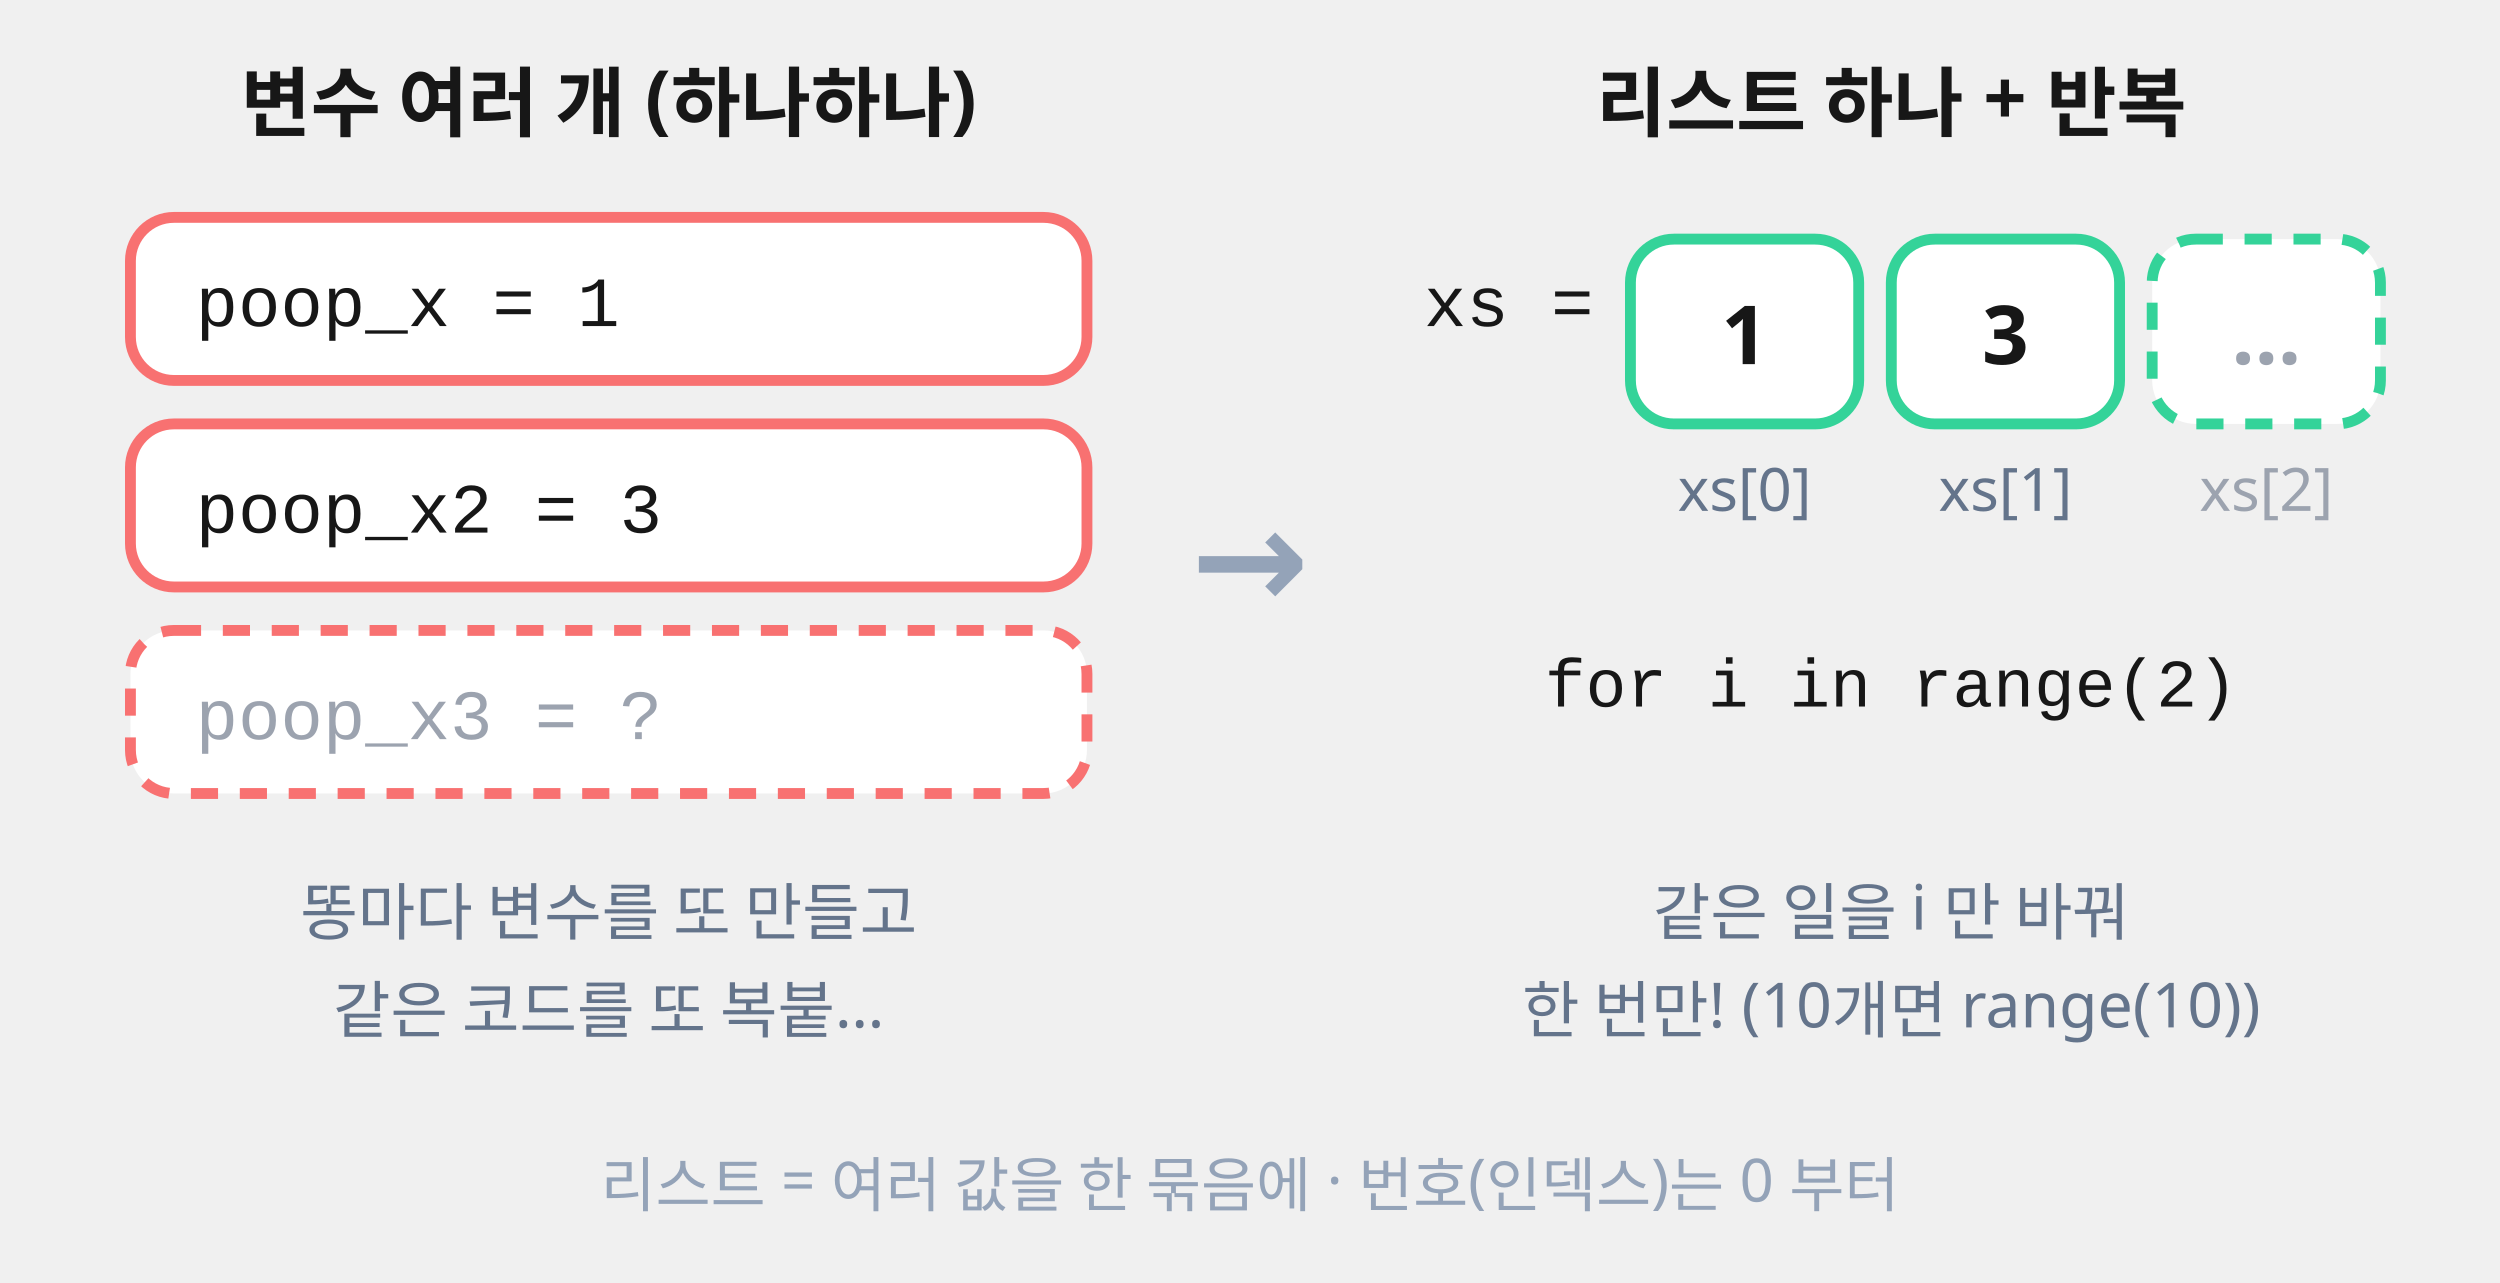
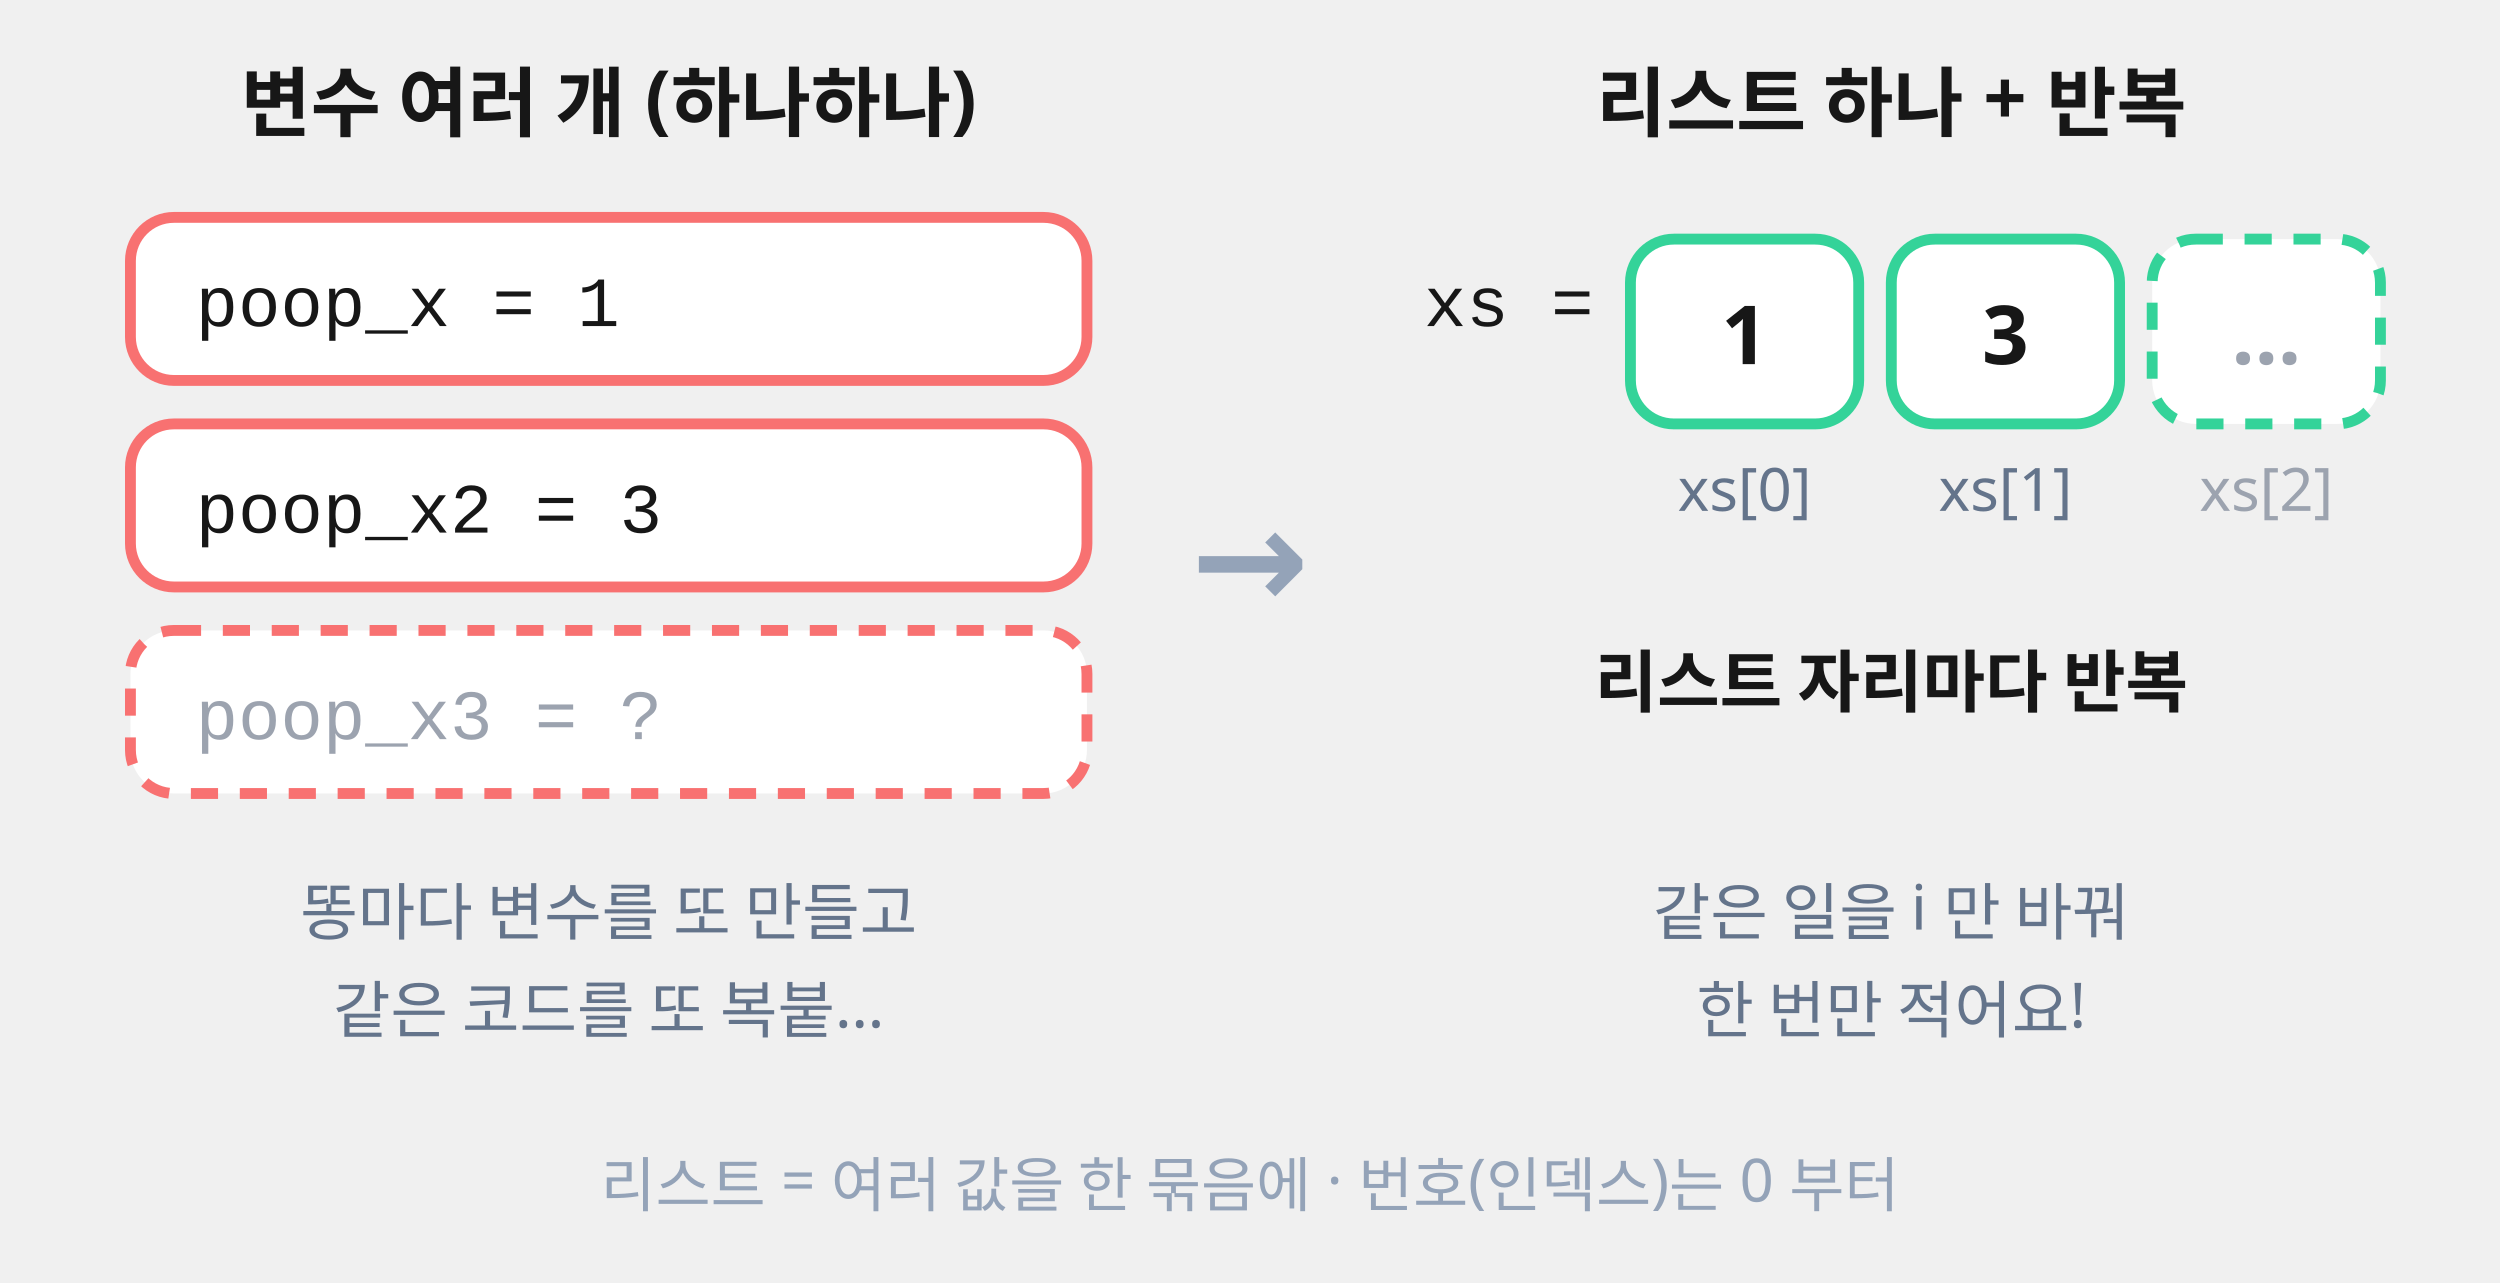
<svg xmlns="http://www.w3.org/2000/svg" viewBox="0 0 460 236" font-family="'Noto Sans KR','Malgun Gothic','Apple SD Gothic Neo',sans-serif">
  <text x="112" y="24" text-anchor="middle" font-size="14" font-weight="700" fill="#171717">변수 여러 개 (하나하나)</text>
  <g>
    <rect x="24" y="40" width="176" height="30" rx="8" fill="#ffffff" stroke="#f87171" stroke-width="2" />
    <text x="36" y="60" font-size="13" fill="#171717" font-family="'Courier New',monospace">poop_x  = 1</text>
    <rect x="24" y="78" width="176" height="30" rx="8" fill="#ffffff" stroke="#f87171" stroke-width="2" />
    <text x="36" y="98" font-size="13" fill="#171717" font-family="'Courier New',monospace">poop_x2 = 3</text>
    <rect x="24" y="116" width="176" height="30" rx="8" fill="#ffffff" stroke="#f87171" stroke-width="2" stroke-dasharray="5 4" />
    <text x="36" y="136" font-size="13" fill="#9ca3af" font-family="'Courier New',monospace">poop_x3 = ?</text>
  </g>
  <text x="112" y="172" text-anchor="middle" font-size="11.5" fill="#64748b">똥마다 변수를 또 만들고</text>
  <text x="112" y="190" text-anchor="middle" font-size="11.5" fill="#64748b">같은 코드를 또 복붙…</text>
  <text x="230" y="112" text-anchor="middle" font-size="26" font-weight="700" fill="#94a3b8">→</text>
  <text x="348" y="24" text-anchor="middle" font-size="14" font-weight="700" fill="#171717">리스트 하나 + 반복</text>
  <text x="262" y="60" font-size="13" fill="#171717" font-family="'Courier New',monospace">xs =</text>
  <g>
    <rect x="300" y="44" width="42" height="34" rx="8" fill="#ffffff" stroke="#34d399" stroke-width="2" />
    <text x="321" y="67" text-anchor="middle" font-size="15" font-weight="700" fill="#171717">1</text>
    <rect x="348" y="44" width="42" height="34" rx="8" fill="#ffffff" stroke="#34d399" stroke-width="2" />
    <text x="369" y="67" text-anchor="middle" font-size="15" font-weight="700" fill="#171717">3</text>
    <rect x="396" y="44" width="42" height="34" rx="8" fill="#ffffff" stroke="#34d399" stroke-width="2" stroke-dasharray="5 4" />
    <text x="417" y="67" text-anchor="middle" font-size="15" font-weight="700" fill="#9ca3af">…</text>
    <text x="321" y="94" text-anchor="middle" font-size="11" fill="#64748b">xs[0]</text>
    <text x="369" y="94" text-anchor="middle" font-size="11" fill="#64748b">xs[1]</text>
    <text x="417" y="94" text-anchor="middle" font-size="11" fill="#9ca3af">xs[2]</text>
  </g>
-   <text x="348" y="130" text-anchor="middle" font-size="12.5" fill="#171717" font-family="'Courier New',monospace">for i in range(2)</text>
+   <text x="348" y="130" text-anchor="middle" font-size="12.5" font-weight="700" fill="#171717">리스트 자리마다 반복</text>
  <text x="348" y="172" text-anchor="middle" font-size="11.5" fill="#64748b">같은 일을 i 만 바꿔</text>
-   <text x="348" y="190" text-anchor="middle" font-size="11.5" fill="#64748b">한 번만! (10개면 range(10))</text>
+   <text x="348" y="190" text-anchor="middle" font-size="11.5" fill="#64748b">한 번만 적어요!</text>
  <text x="230" y="222" text-anchor="middle" font-size="11" fill="#94a3b8">리스트 = 여러 값을 한 묶음에 · 번호(인덱스)는 0 부터</text>
</svg>
